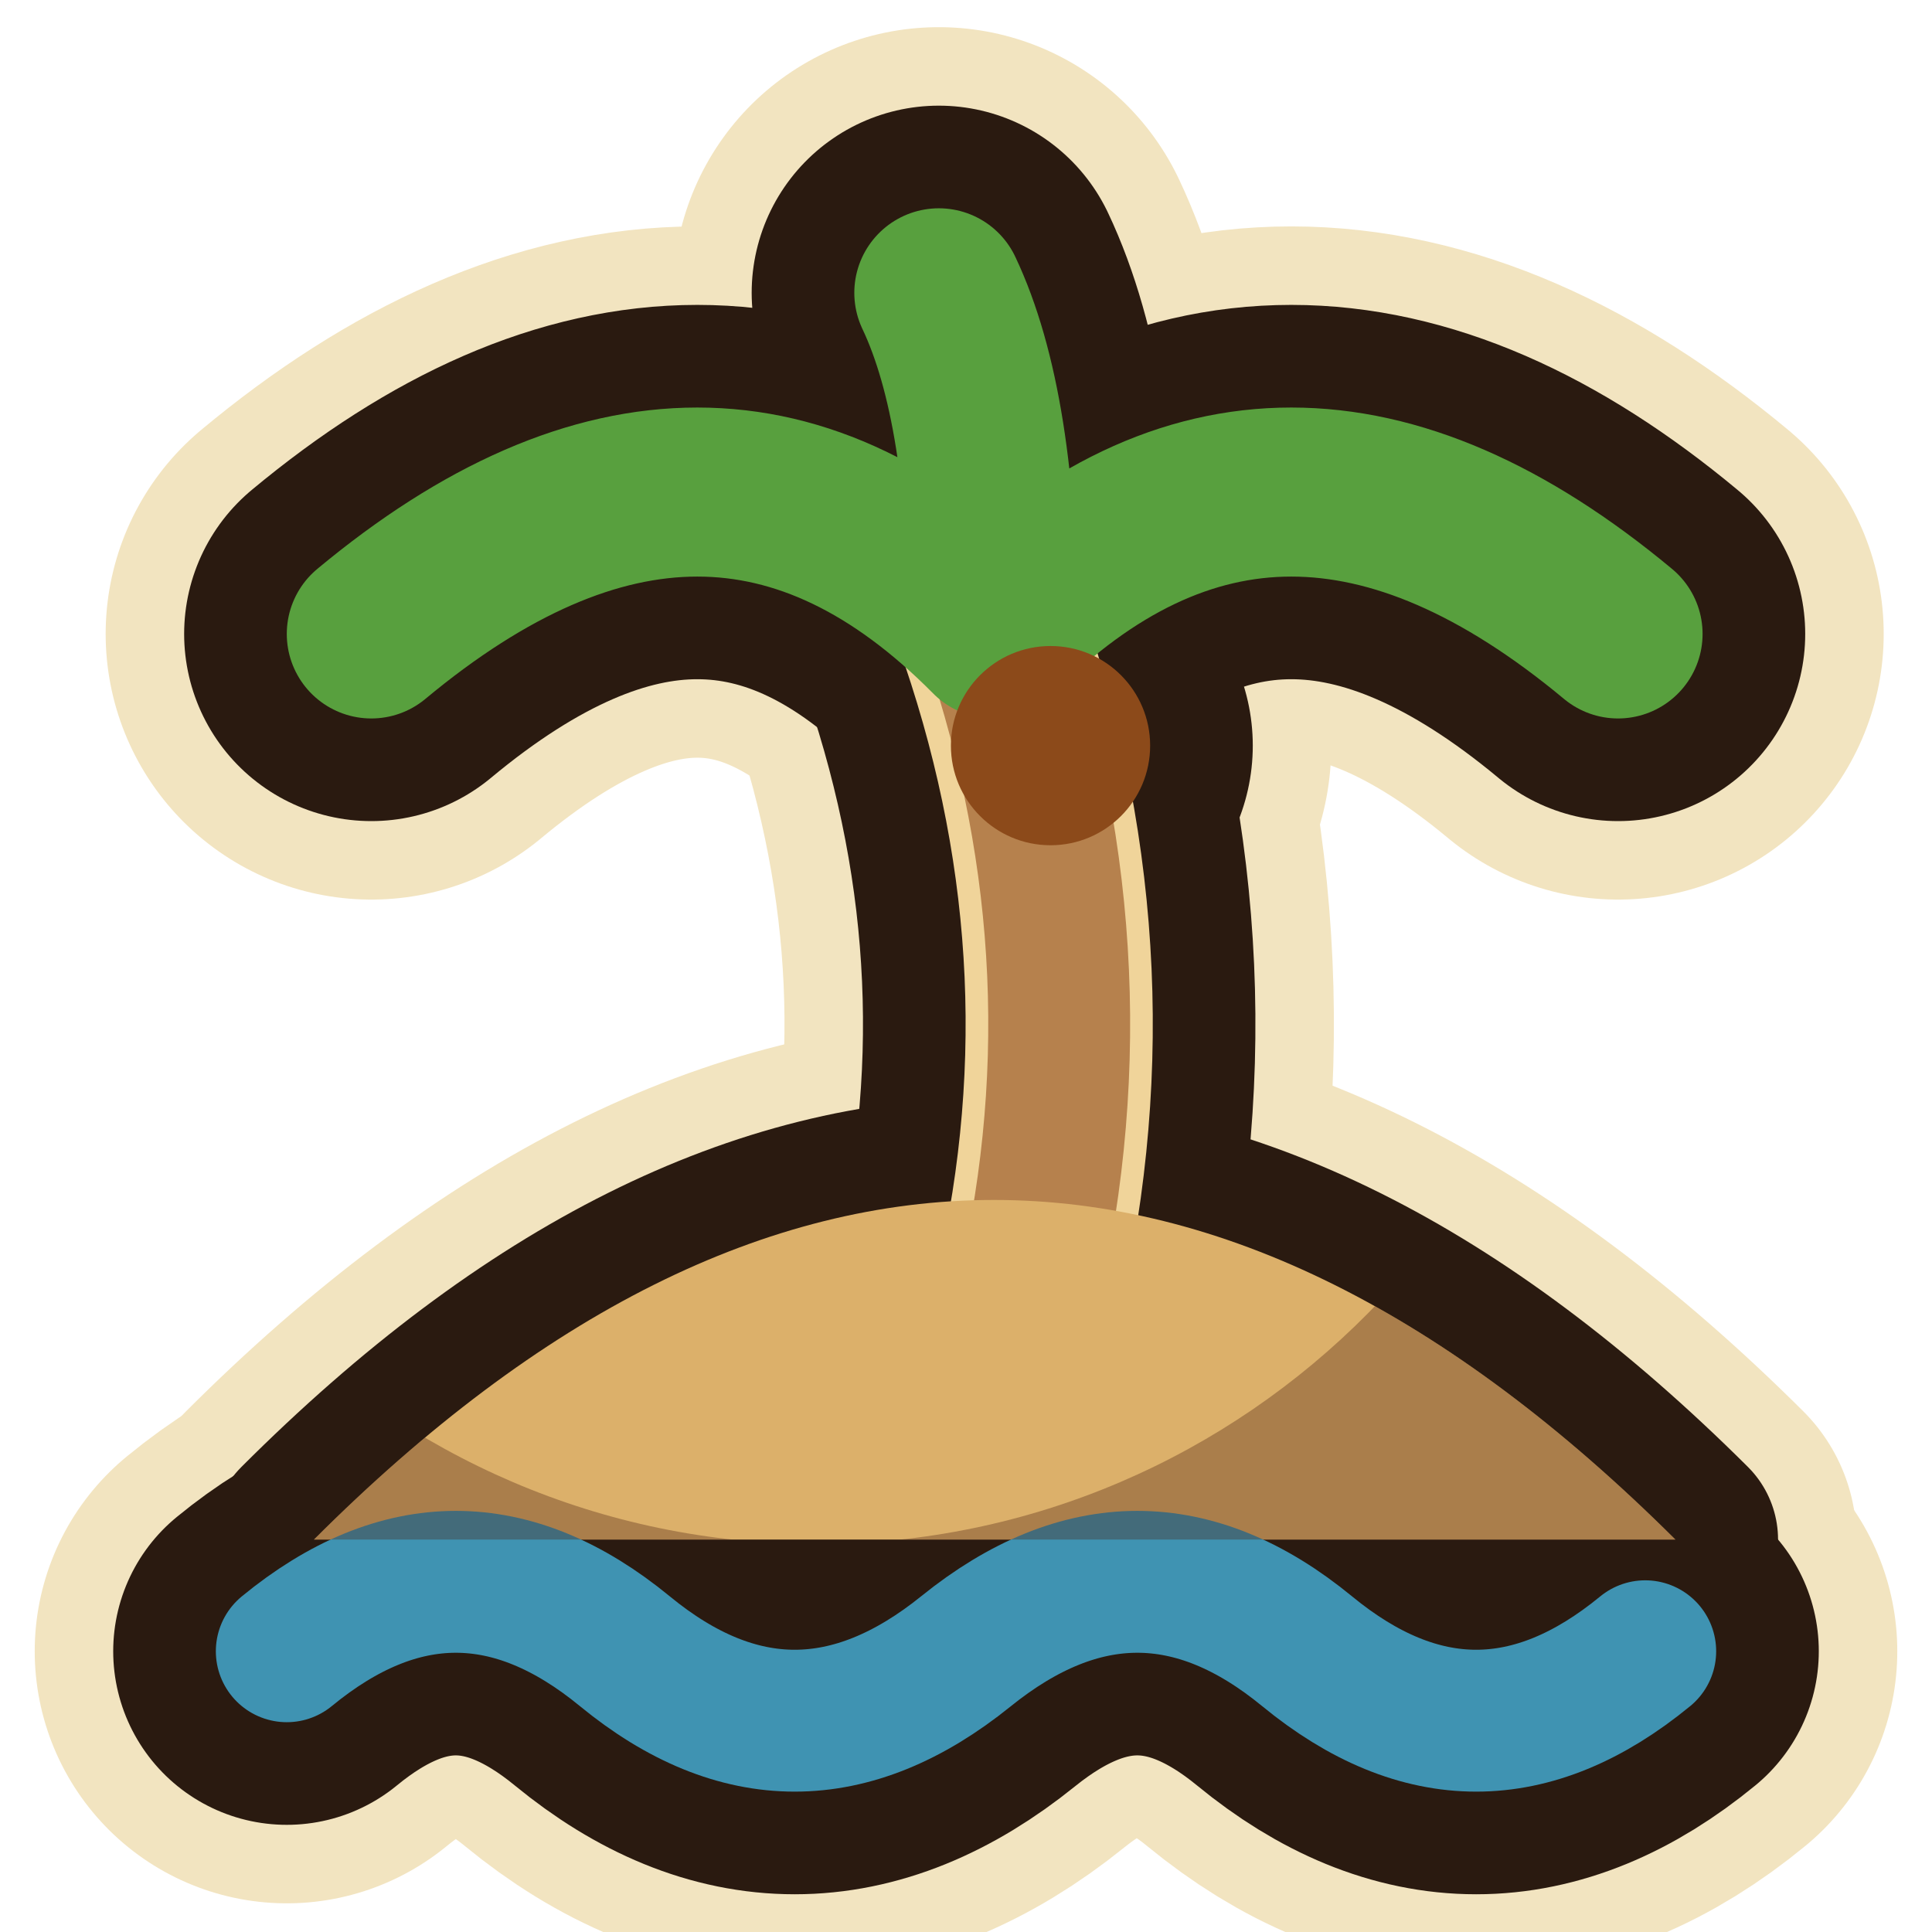
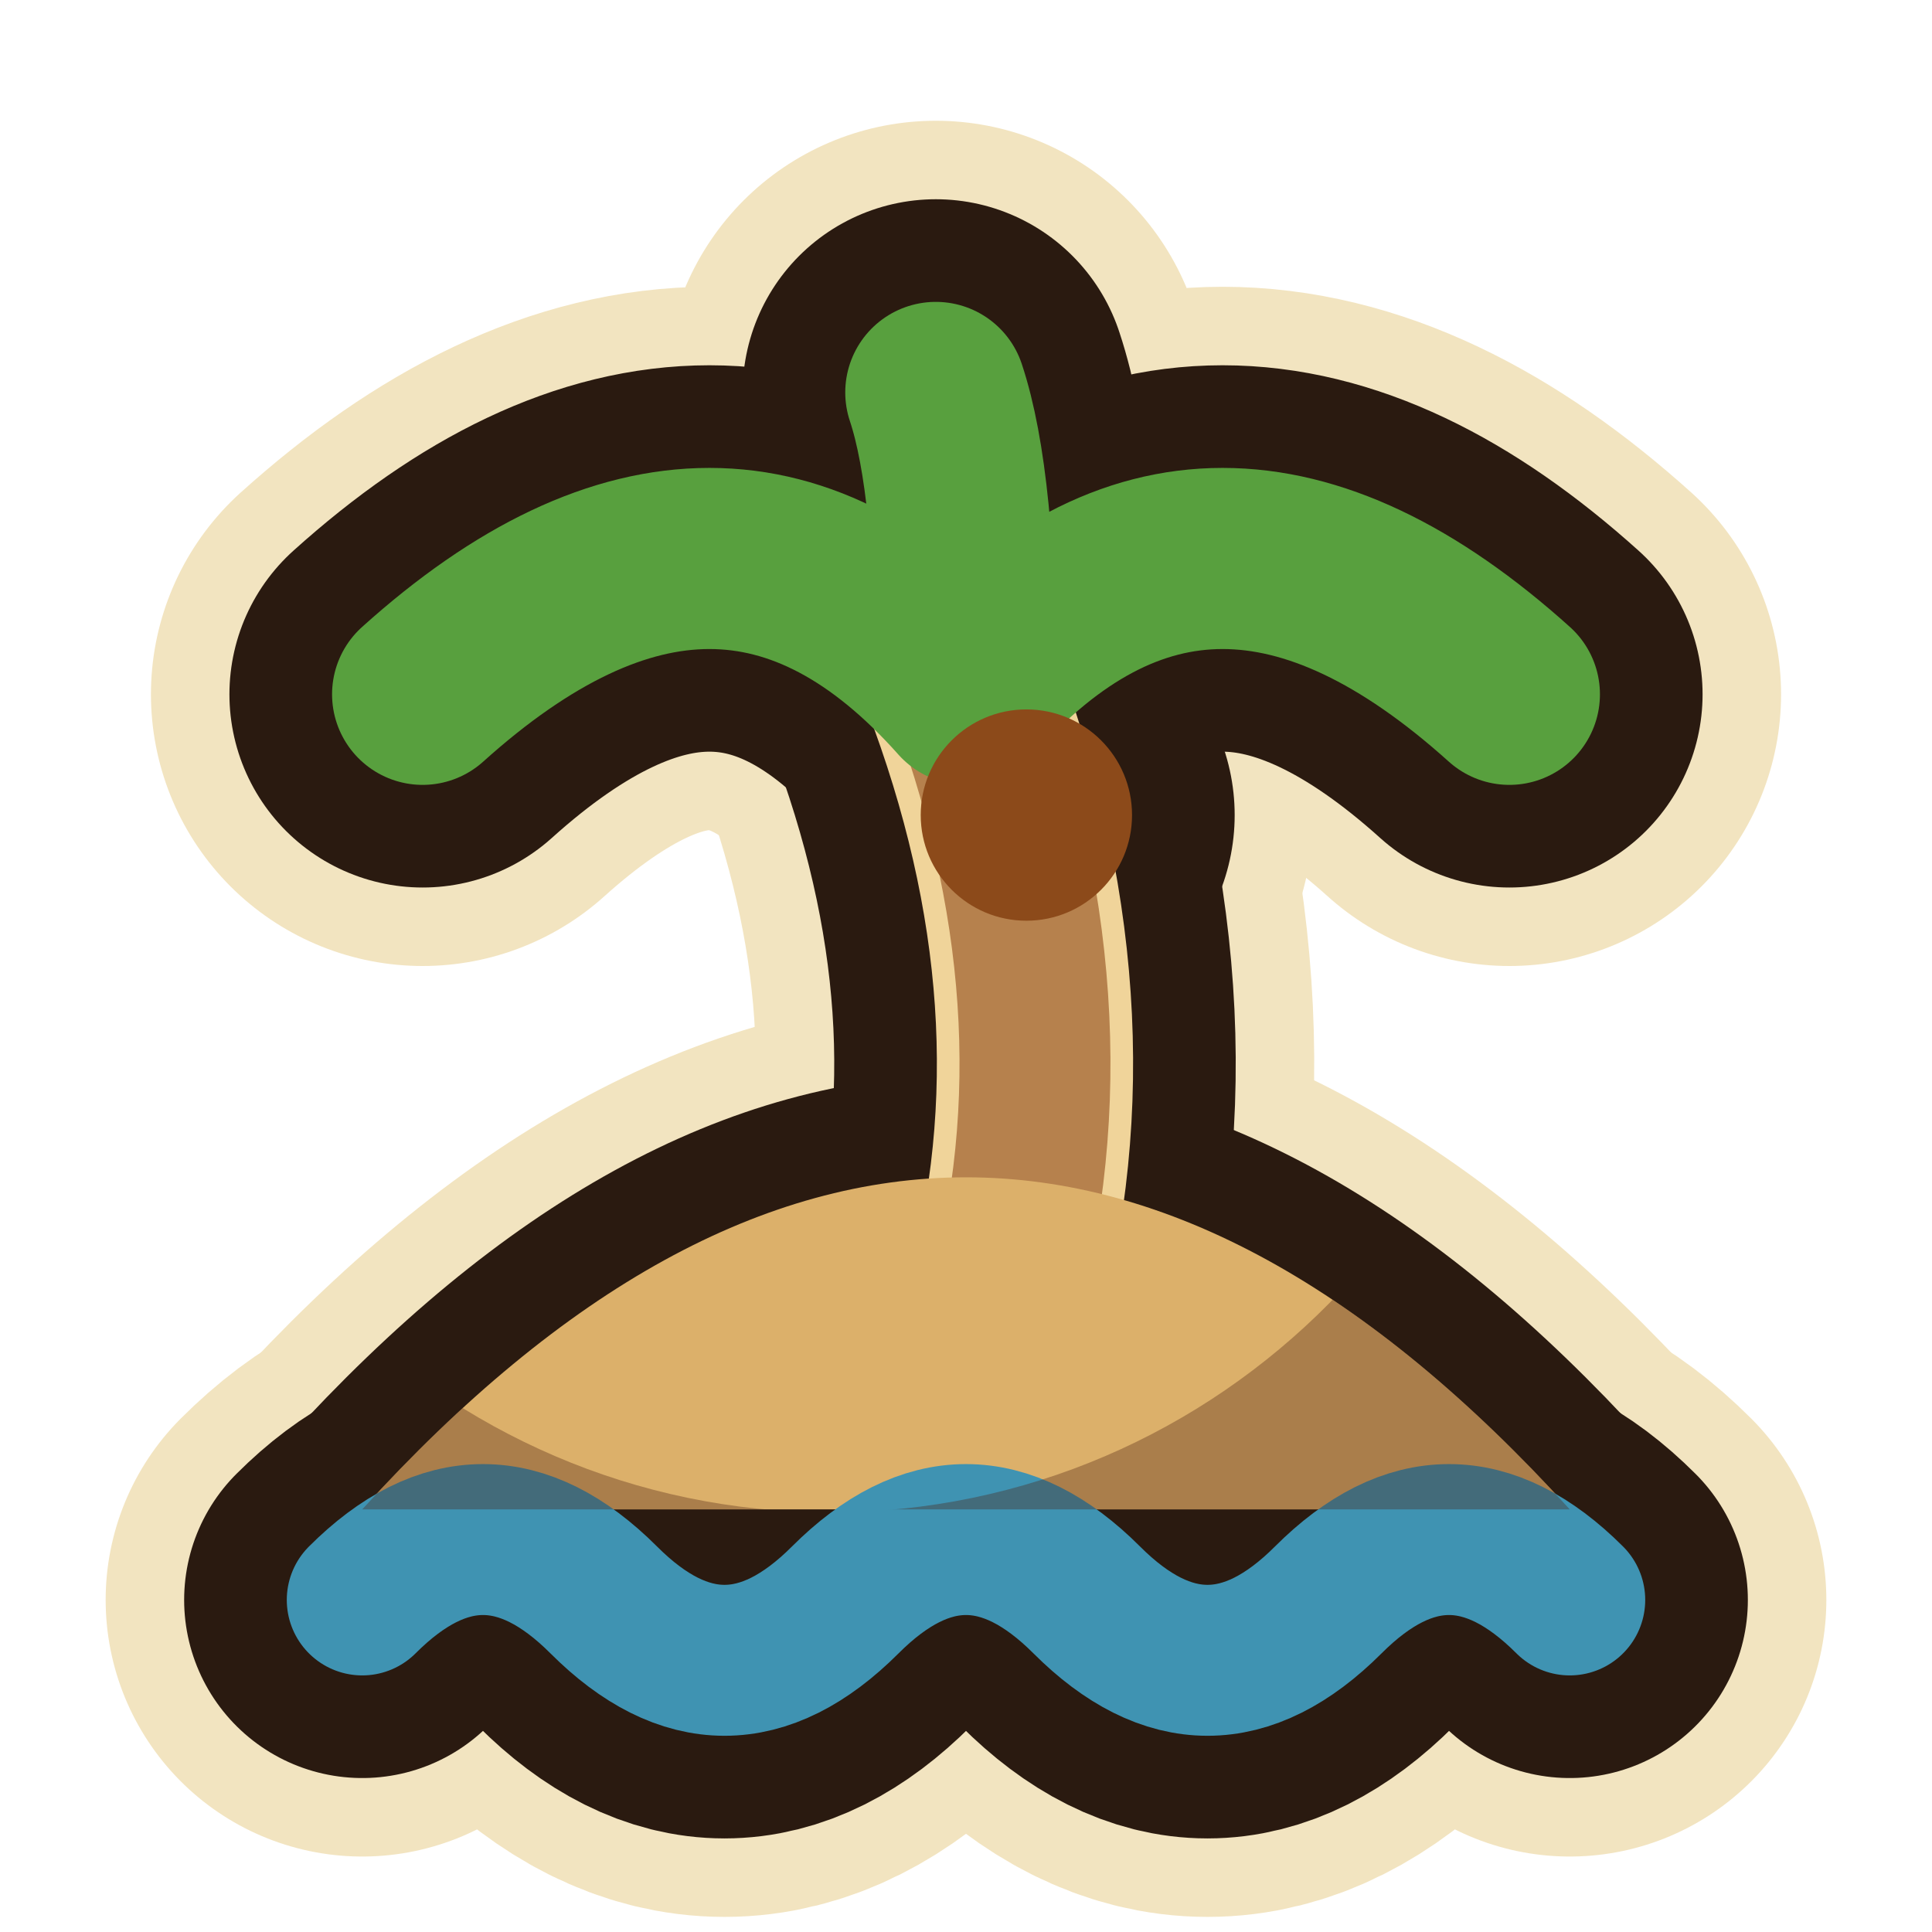
<svg xmlns="http://www.w3.org/2000/svg" viewBox="0 0 64 64" role="img" aria-label="island">
  <g fill="#f2e4c0" stroke="#f2e4c0" stroke-linejoin="round" stroke-linecap="round">
-     <path d="M33.9 43.5Q36.7 32.2 32.9 21" fill="none" stroke-width="18.2" />
-     <path fill="none" stroke-width="17.6" d="M32.9 21Q23.6 11.6 12.3 21M32.9 21Q42.3 11.6 53.6 21M32.9 21Q32.9 13.5 31.1 9.7" />
-     <path d="M34.8 24.7h0" stroke-width="18.6" />
-     <path d="M10.4 51Q32.9 28.5 55.5 51Z" stroke-width="12" />
-     <path d="M9.5 54.7Q15.1 50.1 20.7 54.7T32 54.7T43.3 54.7T54.5 54.7" fill="none" stroke-width="16.7" />
+     <path d="M33 44Q36 34 32 23" fill="none" stroke-width="18.5" />
+     <path fill="none" stroke-width="18" d="M32 23Q24 14 14 23M32 23Q40 14 50 23M32 23Q32 16 31 13" />
+     <path d="M34 27h0" stroke-width="19" />
+     <path d="M12 50Q32 28 52 50Z" stroke-width="12" />
+     <path d="M12 53Q16 49 20 53T28 53T36 53T44 53T52 53" fill="none" stroke-width="17" />
  </g>
  <g fill="#2a1a10" stroke="#2a1a10" stroke-linejoin="round" stroke-linecap="round">
-     <path d="M33.9 43.5Q36.7 32.2 32.9 21" fill="none" stroke-width="13" />
-     <path fill="none" stroke-width="12.4" d="M32.9 21Q23.6 11.6 12.3 21M32.9 21Q42.3 11.6 53.6 21M32.9 21Q32.9 13.5 31.1 9.7" />
-     <path d="M34.8 24.7h0" stroke-width="13.4" />
-     <path d="M10.4 51Q32.9 28.5 55.5 51Z" stroke-width="6.8" />
-     <path d="M9.5 54.7Q15.1 50.1 20.7 54.7T32 54.7T43.3 54.7T54.5 54.7" fill="none" stroke-width="11.5" />
+     <path d="M33 44Q36 34 32 23" fill="none" stroke-width="13.3" />
+     <path fill="none" stroke-width="12.8" d="M32 23Q24 14 14 23M32 23Q40 14 50 23M32 23Q32 16 31 13" />
+     <path d="M34 27h0" stroke-width="13.8" />
+     <path d="M12 50Q32 28 52 50Z" stroke-width="6.8" />
+     <path d="M12 53Q16 49 20 53T28 53T36 53T44 53T52 53" fill="none" stroke-width="11.8" />
  </g>
-   <path d="M33.9 43.5Q36.7 32.2 32.9 21" fill="none" stroke="#f0d49a" stroke-width="6.2" stroke-linecap="round" stroke-linejoin="round" />
-   <path d="M33.9 43.5Q36.7 32.2 32.9 21" fill="none" stroke="#b6814d" stroke-width="4.7" stroke-linecap="round" stroke-linejoin="round" />
-   <path fill="none" stroke="#58a03e" stroke-linecap="round" stroke-linejoin="round" stroke-width="5.6" d="M32.9 21Q23.6 11.6 12.3 21M32.9 21Q42.3 11.6 53.6 21M32.9 21Q32.9 13.5 31.1 9.7" />
-   <circle cx="34.8" cy="24.7" r="3.3" fill="#8c4a1a" />
-   <path d="M10.4 51Q32.9 28.5 55.5 51Z" fill="#dcb06a" />
-   <path d="M9.5 54.7Q15.1 50.1 20.7 54.7T32 54.7T43.3 54.7T54.5 54.7" fill="none" stroke="#3f93b2" stroke-width="4.7" stroke-linecap="round" stroke-linejoin="round" />
+   <path d="M33 44Q36 34 32 23" fill="none" stroke="#f0d49a" stroke-width="6.5" stroke-linecap="round" stroke-linejoin="round" />
+   <path d="M33 44Q36 34 32 23" fill="none" stroke="#b6814d" stroke-width="5" stroke-linecap="round" stroke-linejoin="round" />
+   <path fill="none" stroke="#58a03e" stroke-linecap="round" stroke-linejoin="round" stroke-width="6" d="M32 23Q24 14 14 23M32 23Q40 14 50 23M32 23Q32 16 31 13" />
+   <circle cx="34" cy="27" r="3.5" fill="#8c4a1a" />
+   <path d="M12 50Q32 28 52 50Z" fill="#dcb06a" />
+   <path d="M12 53Q16 49 20 53T28 53T36 53T44 53T52 53" fill="none" stroke="#3f93b2" stroke-width="5" stroke-linecap="round" stroke-linejoin="round" />
  <defs>
    <clipPath id="hl-ico-island">
-       <path d="M31.5 24.7a3.3 3.3 0 1 1 6.6 0a3.3 3.3 0 1 1-6.6 0zM10.4 51Q32.9 28.5 55.5 51Z" />
+       <path d="M30.5 27a3.5 3.5 0 1 1 7 0a3.5 3.5 0 1 1-7 0zM12 50Q32 28 52 50Z" />
    </clipPath>
  </defs>
-   <path d="M3.2 2.9h57.7v58.2h-57.7zM1.2 25a25.8 26.1 0 1 0 51.7 0a25.8 26.1 0 1 0-51.7 0z" fill="#4a1c10" opacity=".34" fill-rule="evenodd" clip-path="url(#hl-ico-island)" />
+   <path d="M5.5 6h53v53.5h-53zM4.1 26.4a23.4 23.7 0 1 0 46.8 0a23.4 23.7 0 1 0-46.8 0z" fill="#4a1c10" opacity=".34" fill-rule="evenodd" clip-path="url(#hl-ico-island)" />
</svg>
